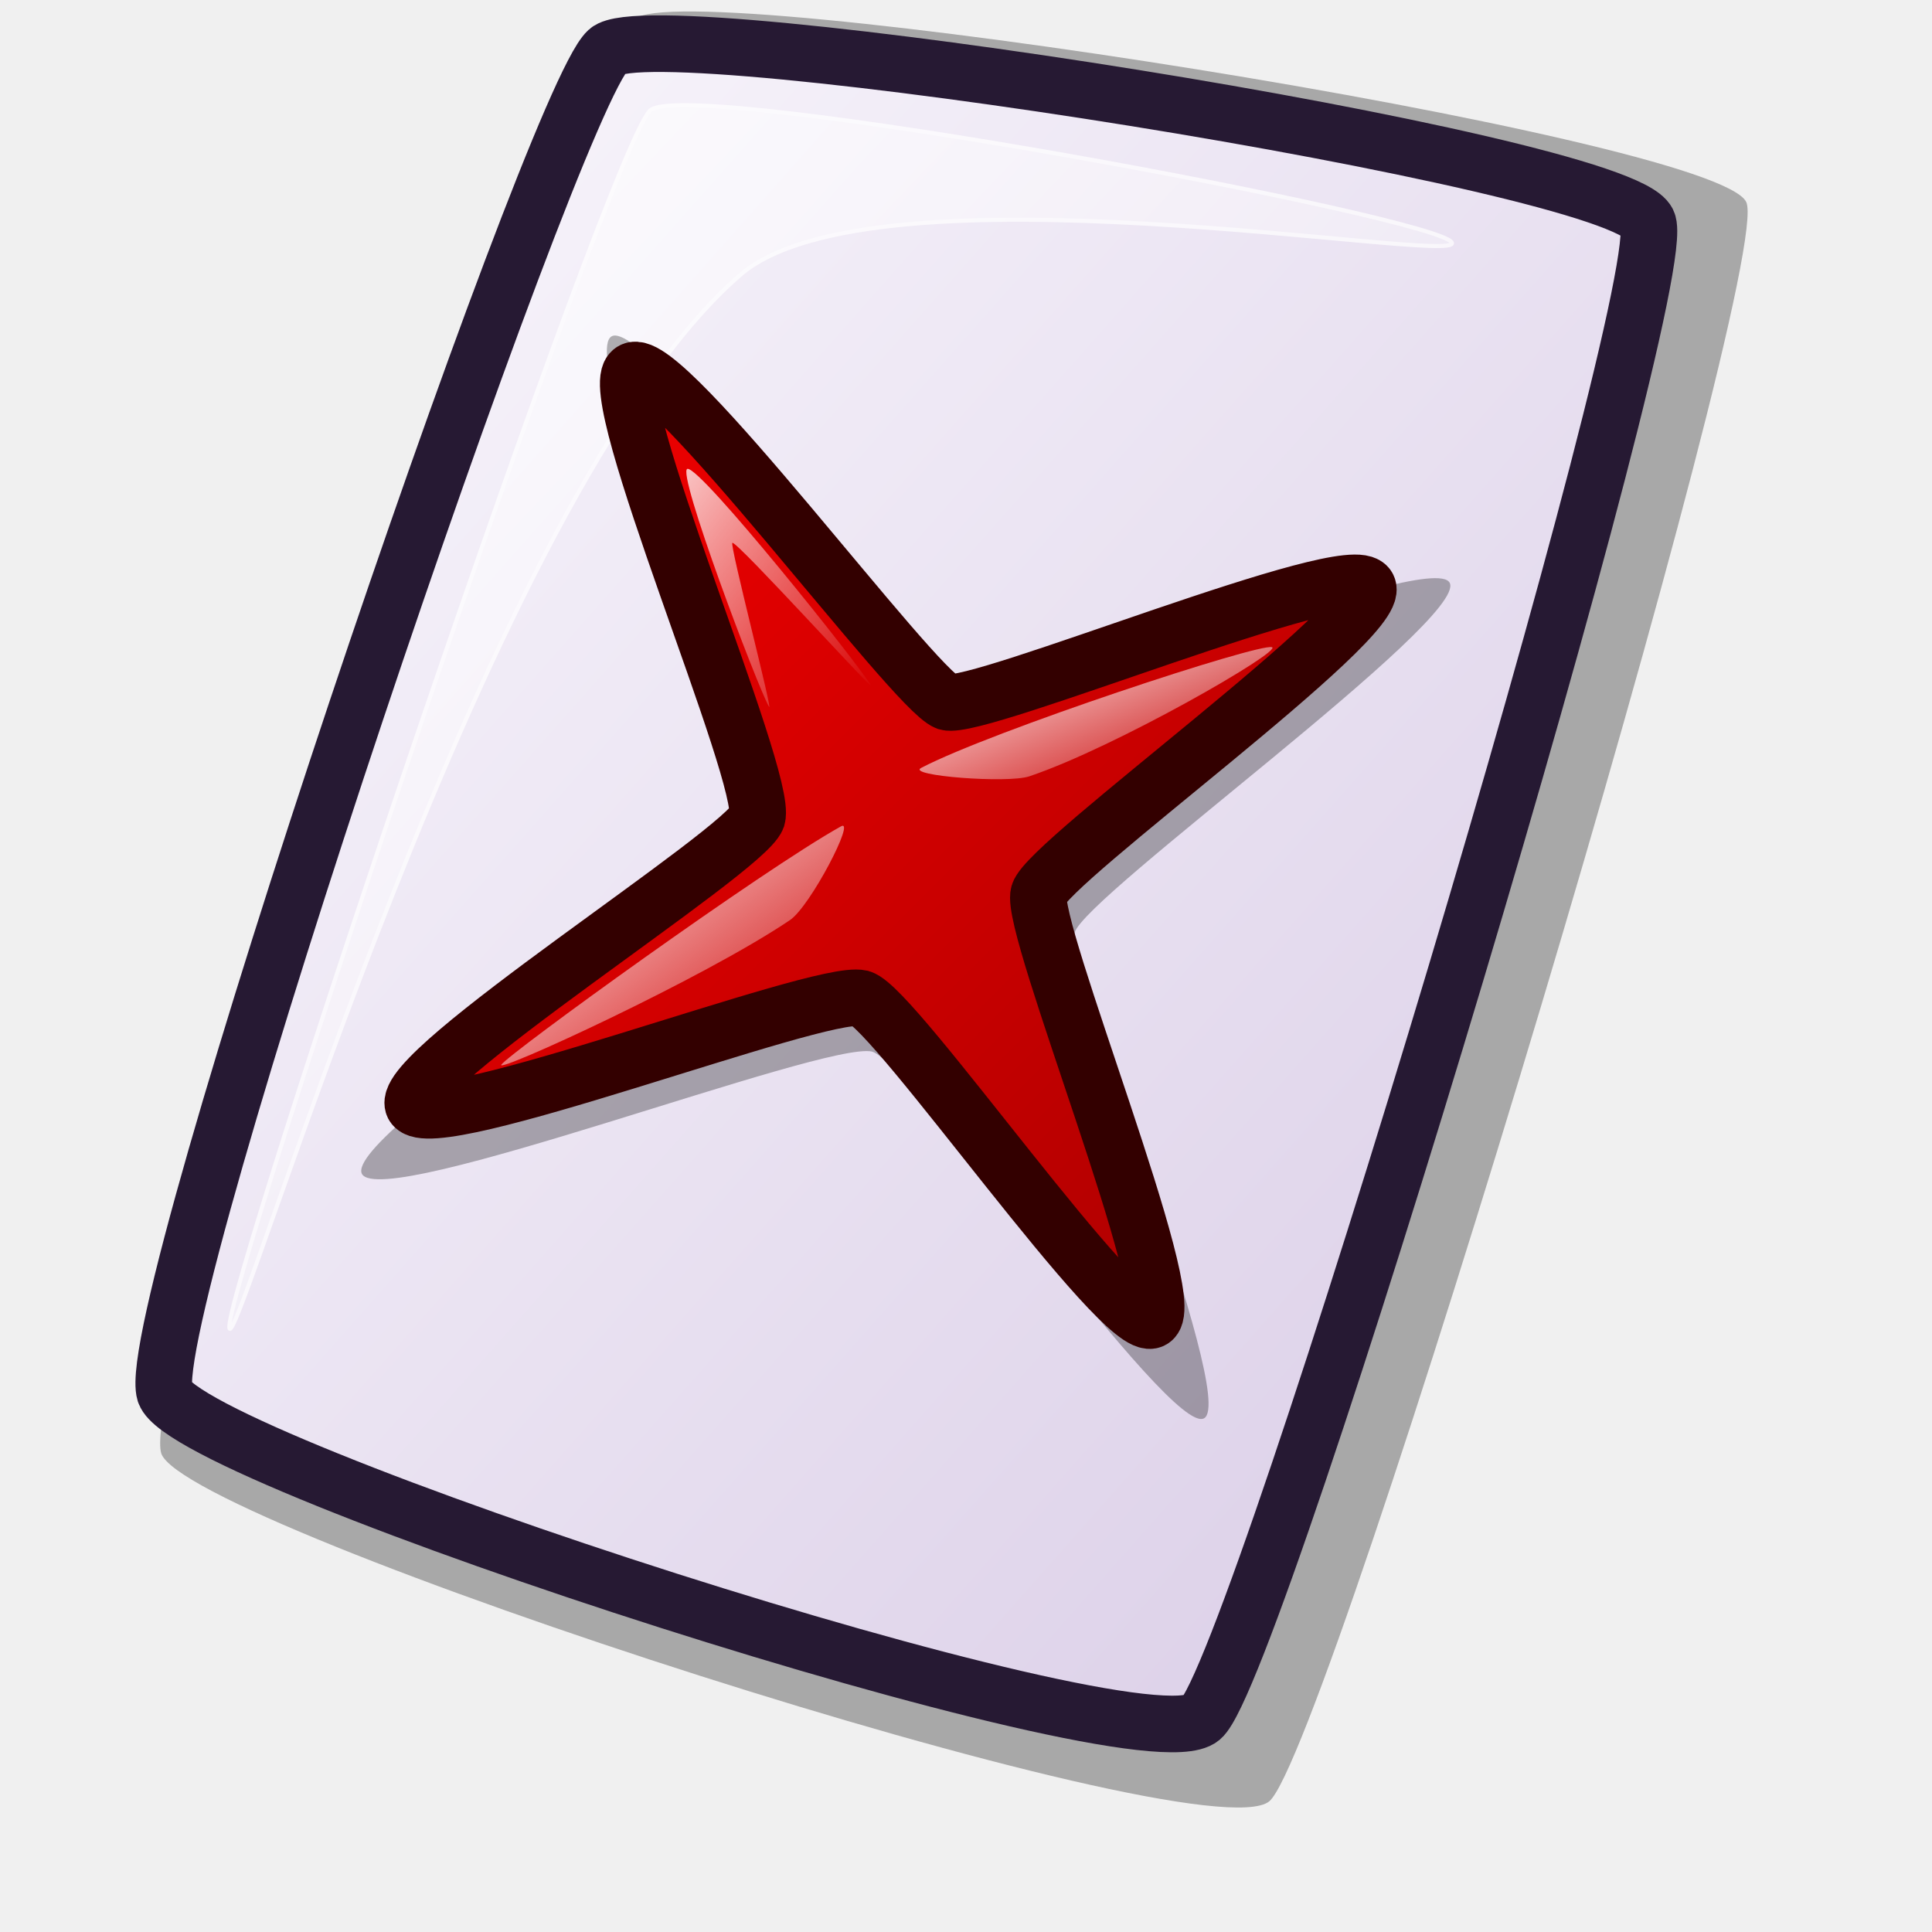
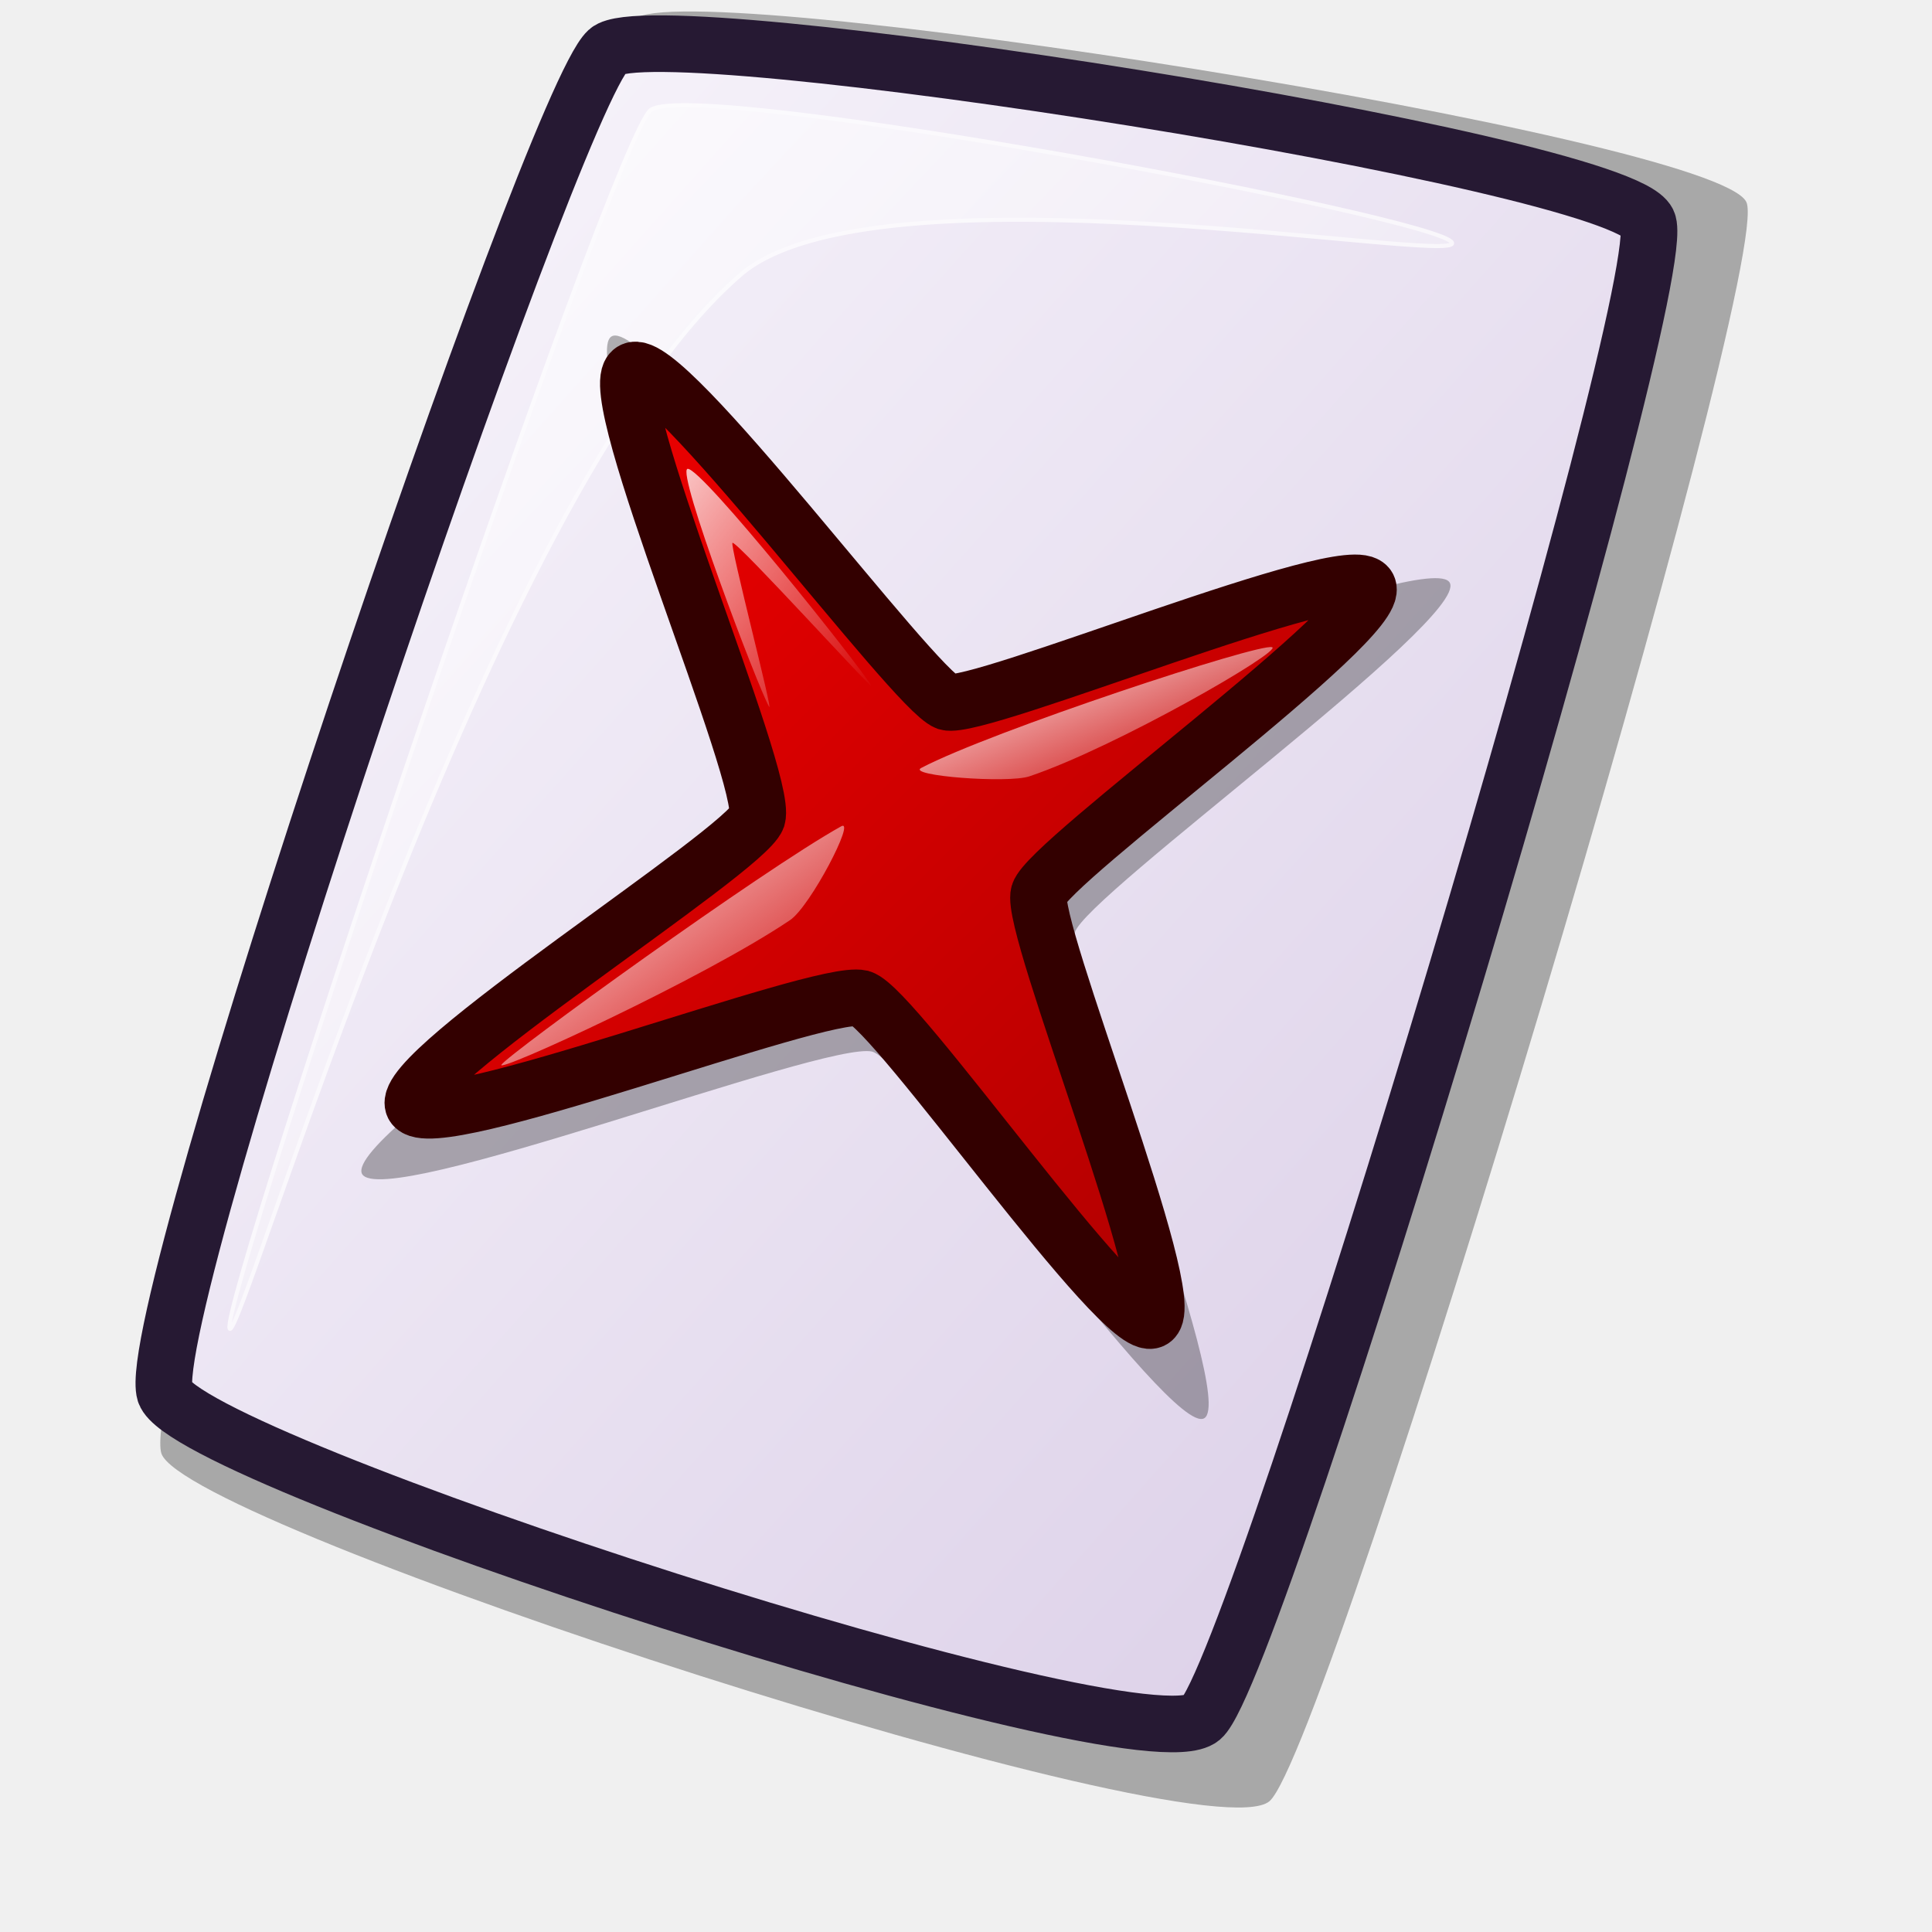
<svg xmlns="http://www.w3.org/2000/svg" xmlns:xlink="http://www.w3.org/1999/xlink" id="svg1" width="48pt" height="48pt">
  <defs id="defs3">
    <linearGradient id="linearGradient837">
      <stop style="stop-color:#f50000;stop-opacity:1;" offset="0" id="stop838" />
      <stop style="stop-color:#a90000;stop-opacity:1;" offset="1" id="stop839" />
    </linearGradient>
    <linearGradient id="linearGradient584">
      <stop style="stop-color:#ffffff;stop-opacity:1;" offset="0" id="stop585" />
      <stop style="stop-color:#ffffff;stop-opacity:0;" offset="1" id="stop586" />
    </linearGradient>
    <linearGradient id="linearGradient578">
      <stop style="stop-color:#faf8fd;stop-opacity:1;" offset="0" id="stop579" />
      <stop style="stop-color:#d9cce6;stop-opacity:1;" offset="1" id="stop580" />
    </linearGradient>
-     <linearGradient xlink:href="#linearGradient578" id="linearGradient581" x1="0.017" y1="0.023" x2="0.974" y2="0.984" />
-     <linearGradient xlink:href="#linearGradient584" id="linearGradient583" x1="0.015" y1="0.023" x2="0.977" y2="0.938" />
-     <linearGradient xlink:href="#linearGradient584" id="linearGradient654" x1="0.007" y1="0.023" x2="0.98" y2="0.992" />
-     <linearGradient xlink:href="#linearGradient584" id="linearGradient655" x1="-0.01" y1="0.008" x2="0.942" y2="0.977" />
-     <linearGradient xlink:href="#linearGradient837" id="linearGradient840" x1="0.017" y1="0.023" x2="0.974" y2="0.984" />
+     <linearGradient xlink:href="#linearGradient578" id="linearGradient581" x1="5.696" y1="1.74" x2="57.57" y2="53.849" gradientTransform="matrix(0.94216,0,0,1.061391,3.725047e-3,0)" gradientUnits="userSpaceOnUse" />
+     <linearGradient xlink:href="#linearGradient584" id="linearGradient583" x1="18.754" y1="35.19" x2="25.633" y2="41.734" gradientTransform="matrix(1.633972,0,0,0.612006,3.725047e-3,0)" gradientUnits="userSpaceOnUse" />
+     <linearGradient xlink:href="#linearGradient584" id="linearGradient654" x1="25.863" y1="13.84" x2="32.622" y2="20.569" gradientTransform="matrix(0.880647,0,0,1.135529,3.725047e-3,0)" gradientUnits="userSpaceOnUse" />
+     <linearGradient xlink:href="#linearGradient584" id="linearGradient655" x1="13.787" y1="32.799" x2="22.824" y2="41.996" gradientTransform="matrix(1.1963,0,0,0.835911,3.725047e-3,0)" gradientUnits="userSpaceOnUse" />
+     <linearGradient xlink:href="#linearGradient837" id="linearGradient840" x1="13.28" y1="12.124" x2="45.286" y2="44.276" gradientTransform="matrix(1.002473,0,0,0.997533,3.725047e-3,0)" gradientUnits="userSpaceOnUse" />
+     <linearGradient xlink:href="#linearGradient584" id="linearGradient1325" x1="8.161" y1="4.367" x2="47.243" y2="41.547" gradientTransform="matrix(0.999606,0,0,1.000395,3.725047e-3,0)" gradientUnits="userSpaceOnUse" />
  </defs>
-   <path d="M 5.342 48.147 C 6.155 50.577 39.835 61.503 42.047 59.67 C 44.026 58.011 58.837 8.649 57.845 6.691 C 56.815 4.533 22.644 -0.843 21.022 0.633 C 19.024 2.462 4.488 45.359 5.342 48.147 z " style="font-size:12;opacity:0.303;fill-rule:evenodd;stroke-width:12.5;" id="path639" />
-   <path d="M 5.458 46.136 C 6.219 48.41 37.729 58.632 39.798 56.916 C 41.65 55.365 55.506 9.182 54.579 7.351 C 53.614 5.331 21.645 0.302 20.127 1.683 C 18.258 3.394 4.658 43.528 5.458 46.136 z " style="font-size:12;fill:url(#linearGradient581);fill-rule:evenodd;stroke:#261933;stroke-width:1.875;stroke-dasharray:none;" id="path634" />
-   <path d="M 7.601 44.007 C 7.273 43.174 20.339 4.437 21.561 3.638 C 23.087 2.596 47.768 7.209 48.096 8.04 C 48.397 8.802 28.84 5.244 24.489 9.136 C 16.145 16.39 7.901 44.767 7.601 44.007 z " style="font-size:12;opacity:0.7;fill:url(#linearGradient583);fill-rule:evenodd;stroke:#ffffff;stroke-width:0.101pt;" id="path640" />
-   <path style="fill:#000000;fill-rule:evenodd;stroke:none;stroke-opacity:1;stroke-width:18.75;stroke-linejoin:miter;stroke-linecap:butt;fill-opacity:1;stroke-dasharray:none;opacity:0.3;" d="M 11.988 38.886 C 12.667 40.131 27.301 34.475 28.888 34.835 C 30.179 35.209 38.779 47.634 39.889 46.981 C 41.017 46.317 35.239 32.139 35.603 30.886 C 35.96 29.663 48.613 20.534 48.025 19.311 C 47.455 18.124 33.317 24 32.132 23.655 C 30.851 23.17 21.439 10.423 20.255 11.145 C 19.052 11.878 25.398 26.528 24.969 28.019 C 24.485 29.321 11.366 37.591 11.988 38.886 z " id="path601" />
-   <path style="font-size:12;fill:url(#linearGradient840);fill-rule:evenodd;stroke:#330000;stroke-width:1.875;stroke-dasharray:none;" d="M 13.691 36.622 C 14.287 37.715 27.126 32.752 28.52 33.068 C 29.652 33.396 37.197 44.298 38.171 43.725 C 39.161 43.143 34.091 30.702 34.411 29.603 C 34.724 28.53 45.826 20.52 45.311 19.447 C 44.811 18.405 32.405 23.561 31.366 23.258 C 30.242 22.833 21.984 11.648 20.944 12.282 C 19.889 12.925 25.457 25.779 25.081 27.087 C 24.656 28.229 13.145 35.486 13.691 36.622 z " id="path589" />
-   <path style="font-size:12;fill:url(#linearGradient655);fill-rule:evenodd;stroke:none;stroke-width:1pt;" d="M 16.607 35.27 C 16.861 34.895 25.265 28.815 27.861 27.373 C 28.36 27.096 26.843 30.025 26.169 30.479 C 23.283 32.427 16.397 35.579 16.607 35.27 z " id="path596" />
-   <path style="fill:url(#linearGradient654);fill-rule:evenodd;stroke:none;stroke-opacity:1;stroke-width:1pt;stroke-linejoin:miter;stroke-linecap:butt;fill-opacity:1;opacity:0.75;" d="M 25.472 23.408 C 25.091 22.742 22.385 15.591 22.773 15.531 C 23.223 15.462 28.482 22.06 28.847 22.697 C 29.032 23.02 24.454 17.961 24.262 17.982 C 24.151 17.999 25.641 23.703 25.472 23.408 z " id="path597" />
-   <path style="fill:url(#linearGradient583);fill-rule:evenodd;stroke:none;stroke-opacity:1;stroke-width:1pt;stroke-linejoin:miter;stroke-linecap:butt;fill-opacity:1;" d="M 30.513 25.439 C 32.843 24.218 41.732 21.288 42.138 21.44 C 42.481 21.569 36.951 24.759 34.094 25.718 C 33.378 25.958 30.018 25.698 30.513 25.439 z " id="path598" />
+   <path d="M 5.346,48.147 C 6.159,50.577 39.839,61.503 42.05,59.67 C 44.03,58.011 58.841,8.649 57.849,6.691 C 56.818,4.533 22.647,-0.843 21.025,0.633 C 19.027,2.462 4.491,45.359 5.346,48.147 z " style="font-size:12px;opacity:0.303;fill-rule:evenodd;stroke-width:12.5" id="path639" />
+   <path d="M 5.461,46.136 C 6.222,48.41 37.733,58.632 39.802,56.916 C 41.653,55.365 55.51,9.182 54.582,7.351 C 53.618,5.331 21.648,0.302 20.131,1.683 C 18.262,3.394 4.662,43.528 5.461,46.136 z " style="font-size:12px;fill:url(#linearGradient581);fill-rule:evenodd;stroke:#261933;stroke-width:1.875;stroke-dasharray:none" id="path634" />
+   <path d="M 7.605,44.007 C 7.276,43.174 20.343,4.437 21.564,3.638 C 23.091,2.596 47.771,7.209 48.1,8.04 C 48.4,8.802 28.844,5.244 24.493,9.136 C 16.148,16.39 7.905,44.767 7.605,44.007 z " style="font-size:12px;opacity:0.7;fill:url(#linearGradient1325);fill-rule:evenodd;stroke:#ffffff;stroke-width:0.101pt" id="path640" />
+   <path style="opacity:0.3;fill:#000000;fill-opacity:1;fill-rule:evenodd;stroke:none;stroke-width:18.75;stroke-linecap:butt;stroke-linejoin:miter;stroke-dasharray:none;stroke-opacity:1" d="M 11.992,38.886 C 12.671,40.131 27.304,34.475 28.892,34.835 C 30.182,35.209 38.782,47.634 39.892,46.981 C 41.021,46.317 35.242,32.139 35.607,30.886 C 35.963,29.663 48.616,20.534 48.029,19.311 C 47.459,18.124 33.32,24 32.136,23.655 C 30.855,23.17 21.443,10.423 20.258,11.145 C 19.055,11.878 25.402,26.528 24.973,28.019 C 24.489,29.321 11.37,37.591 11.992,38.886 z " id="path601" />
+   <path style="font-size:12px;fill:url(#linearGradient840);fill-rule:evenodd;stroke:#330000;stroke-width:1.875;stroke-dasharray:none" d="M 13.695,36.622 C 14.291,37.715 27.13,32.752 28.523,33.068 C 29.655,33.396 37.201,44.298 38.175,43.725 C 39.165,43.143 34.095,30.702 34.415,29.603 C 34.728,28.53 45.83,20.52 45.315,19.447 C 44.815,18.405 32.409,23.561 31.369,23.258 C 30.246,22.833 21.987,11.648 20.948,12.282 C 19.892,12.925 25.461,25.779 25.084,27.087 C 24.66,28.229 13.149,35.486 13.695,36.622 z " id="path589" />
+   <path style="font-size:12px;fill:url(#linearGradient655);fill-rule:evenodd;stroke:none;stroke-width:1pt" d="M 16.611,35.27 C 16.865,34.895 25.269,28.815 27.865,27.373 C 28.364,27.096 26.846,30.025 26.173,30.479 C 23.287,32.427 16.401,35.579 16.611,35.27 z " id="path596" />
+   <path style="opacity:0.75;fill:url(#linearGradient654);fill-opacity:1;fill-rule:evenodd;stroke:none;stroke-width:1pt;stroke-linecap:butt;stroke-linejoin:miter;stroke-opacity:1" d="M 25.476,23.408 C 25.094,22.742 22.388,15.591 22.777,15.531 C 23.226,15.462 28.486,22.06 28.851,22.697 C 29.036,23.02 24.458,17.961 24.266,17.982 C 24.154,17.999 25.645,23.703 25.476,23.408 z " id="path597" />
+   <path style="fill:url(#linearGradient583);fill-opacity:1;fill-rule:evenodd;stroke:none;stroke-width:1pt;stroke-linecap:butt;stroke-linejoin:miter;stroke-opacity:1" d="M 30.517,25.439 C 32.847,24.218 41.736,21.288 42.142,21.44 C 42.485,21.569 36.955,24.759 34.098,25.718 C 33.381,25.958 30.022,25.698 30.517,25.439 z " id="path598" />
</svg>
